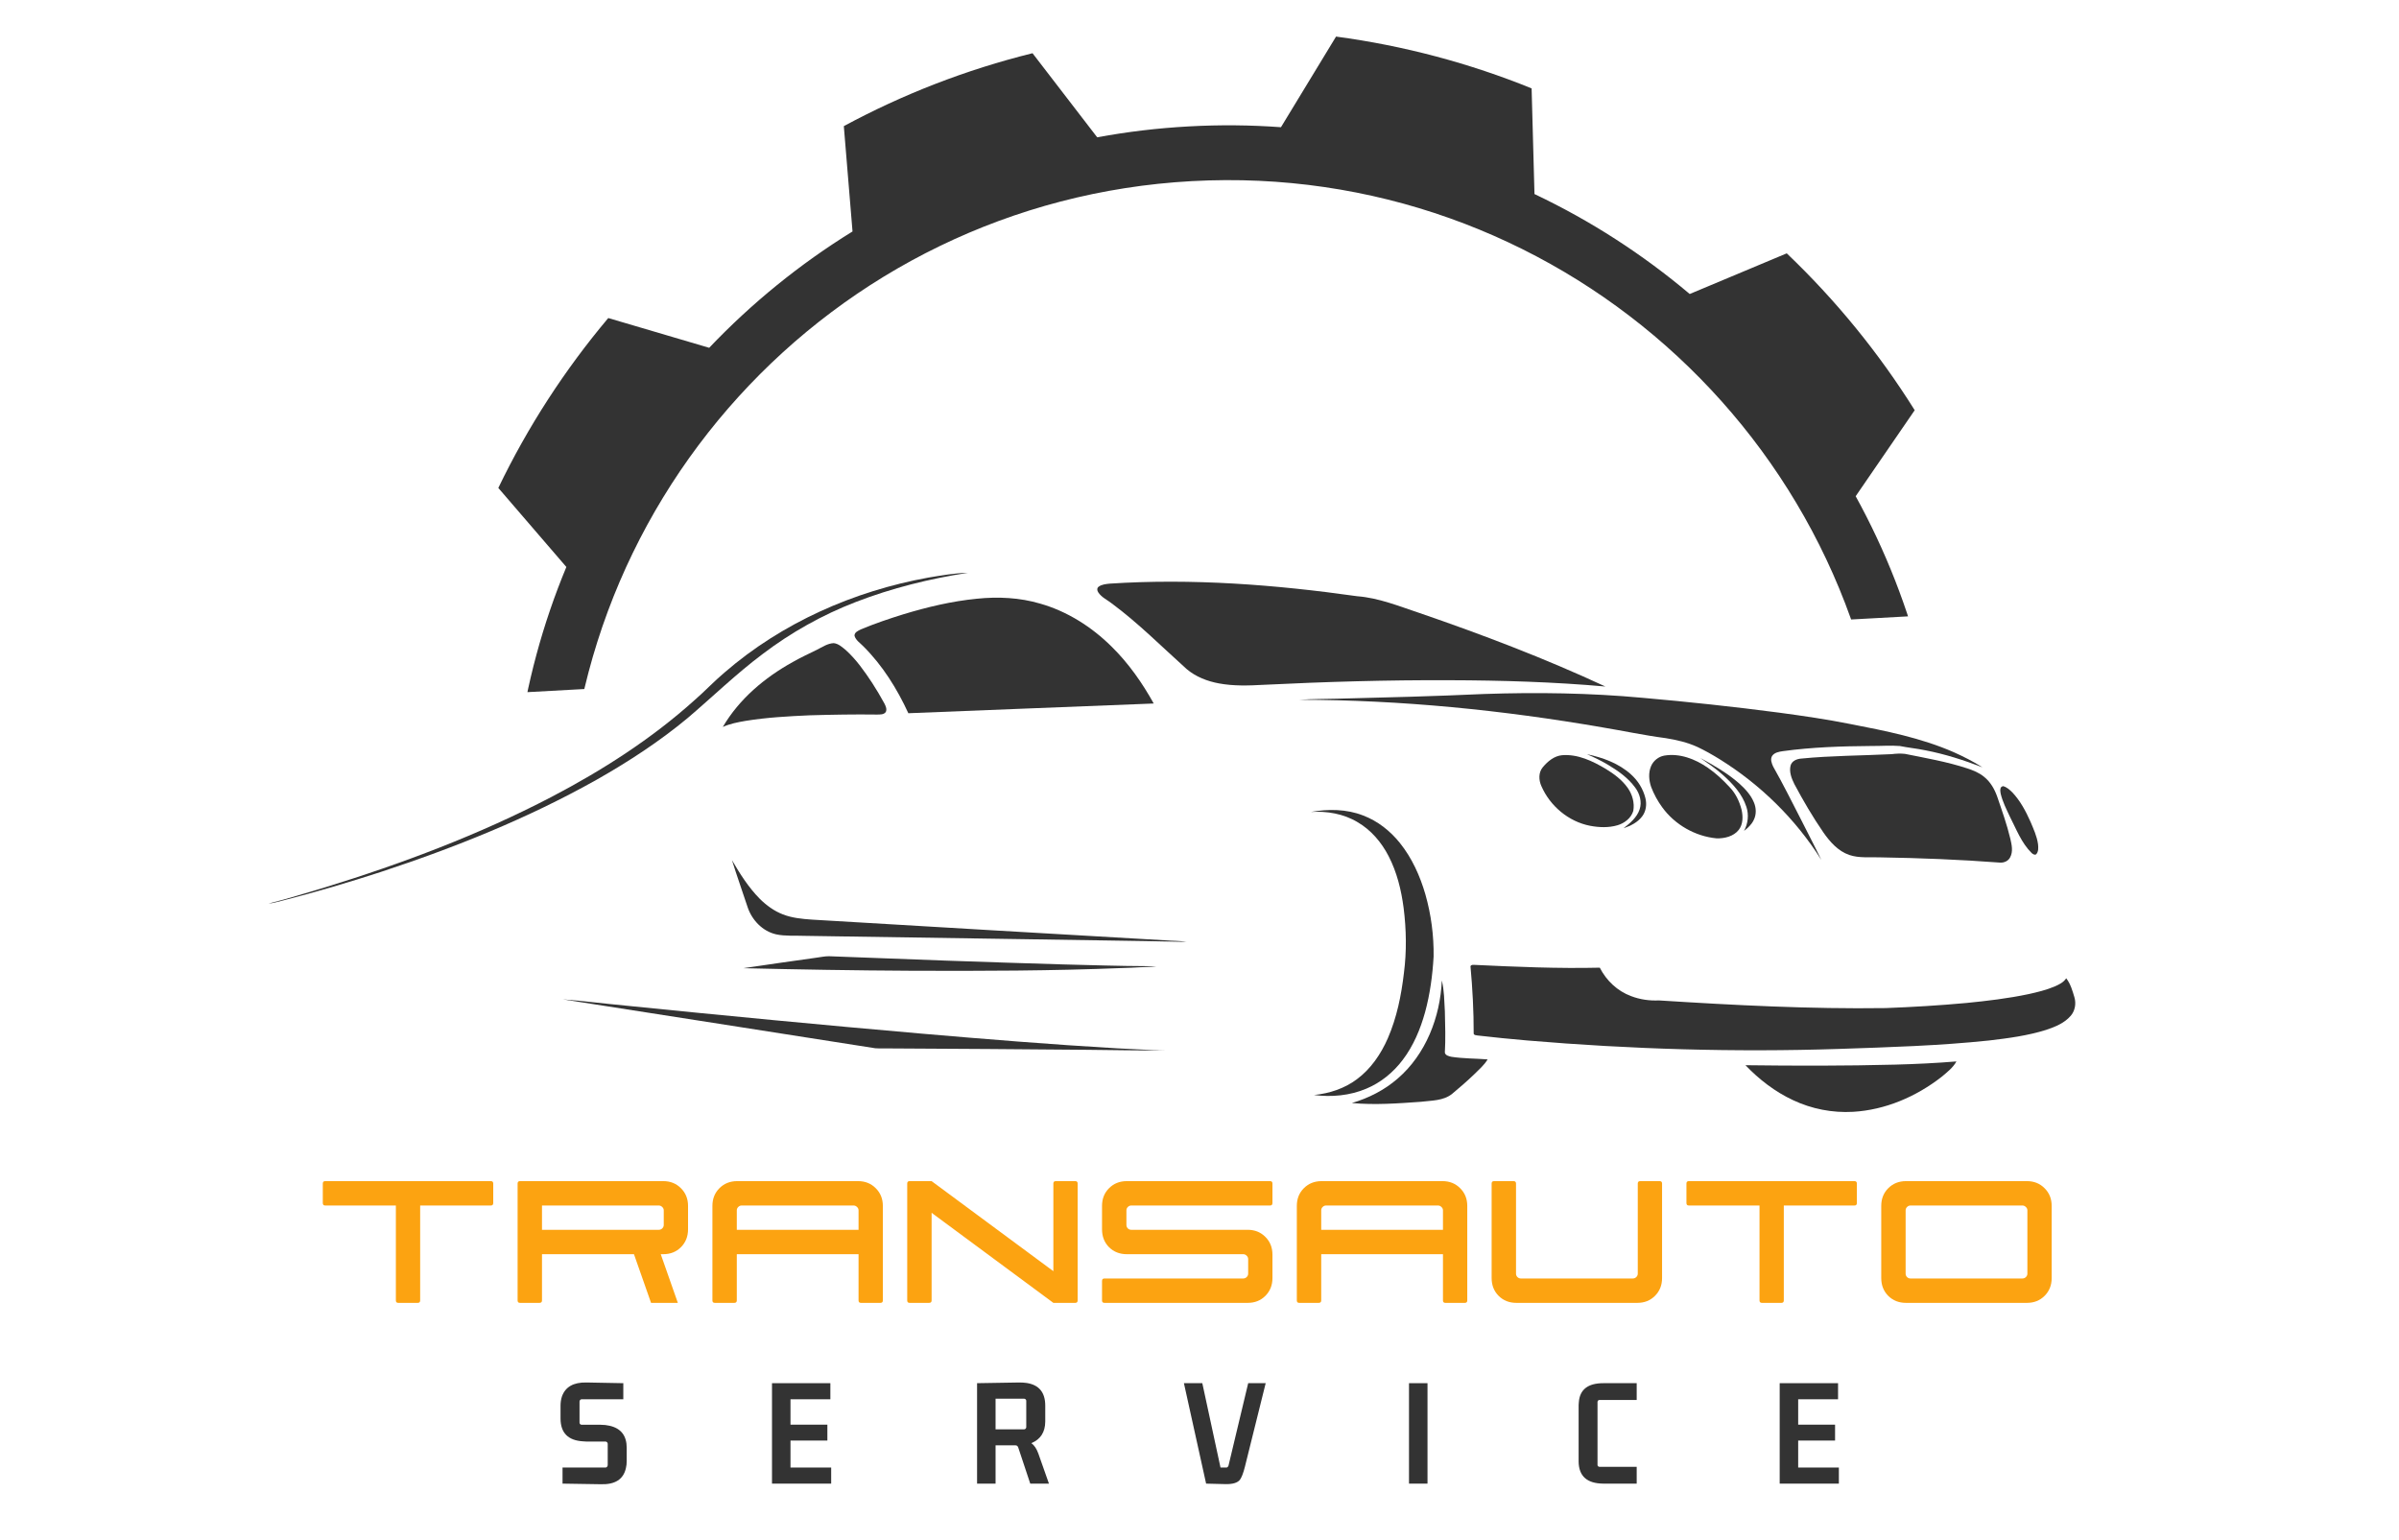
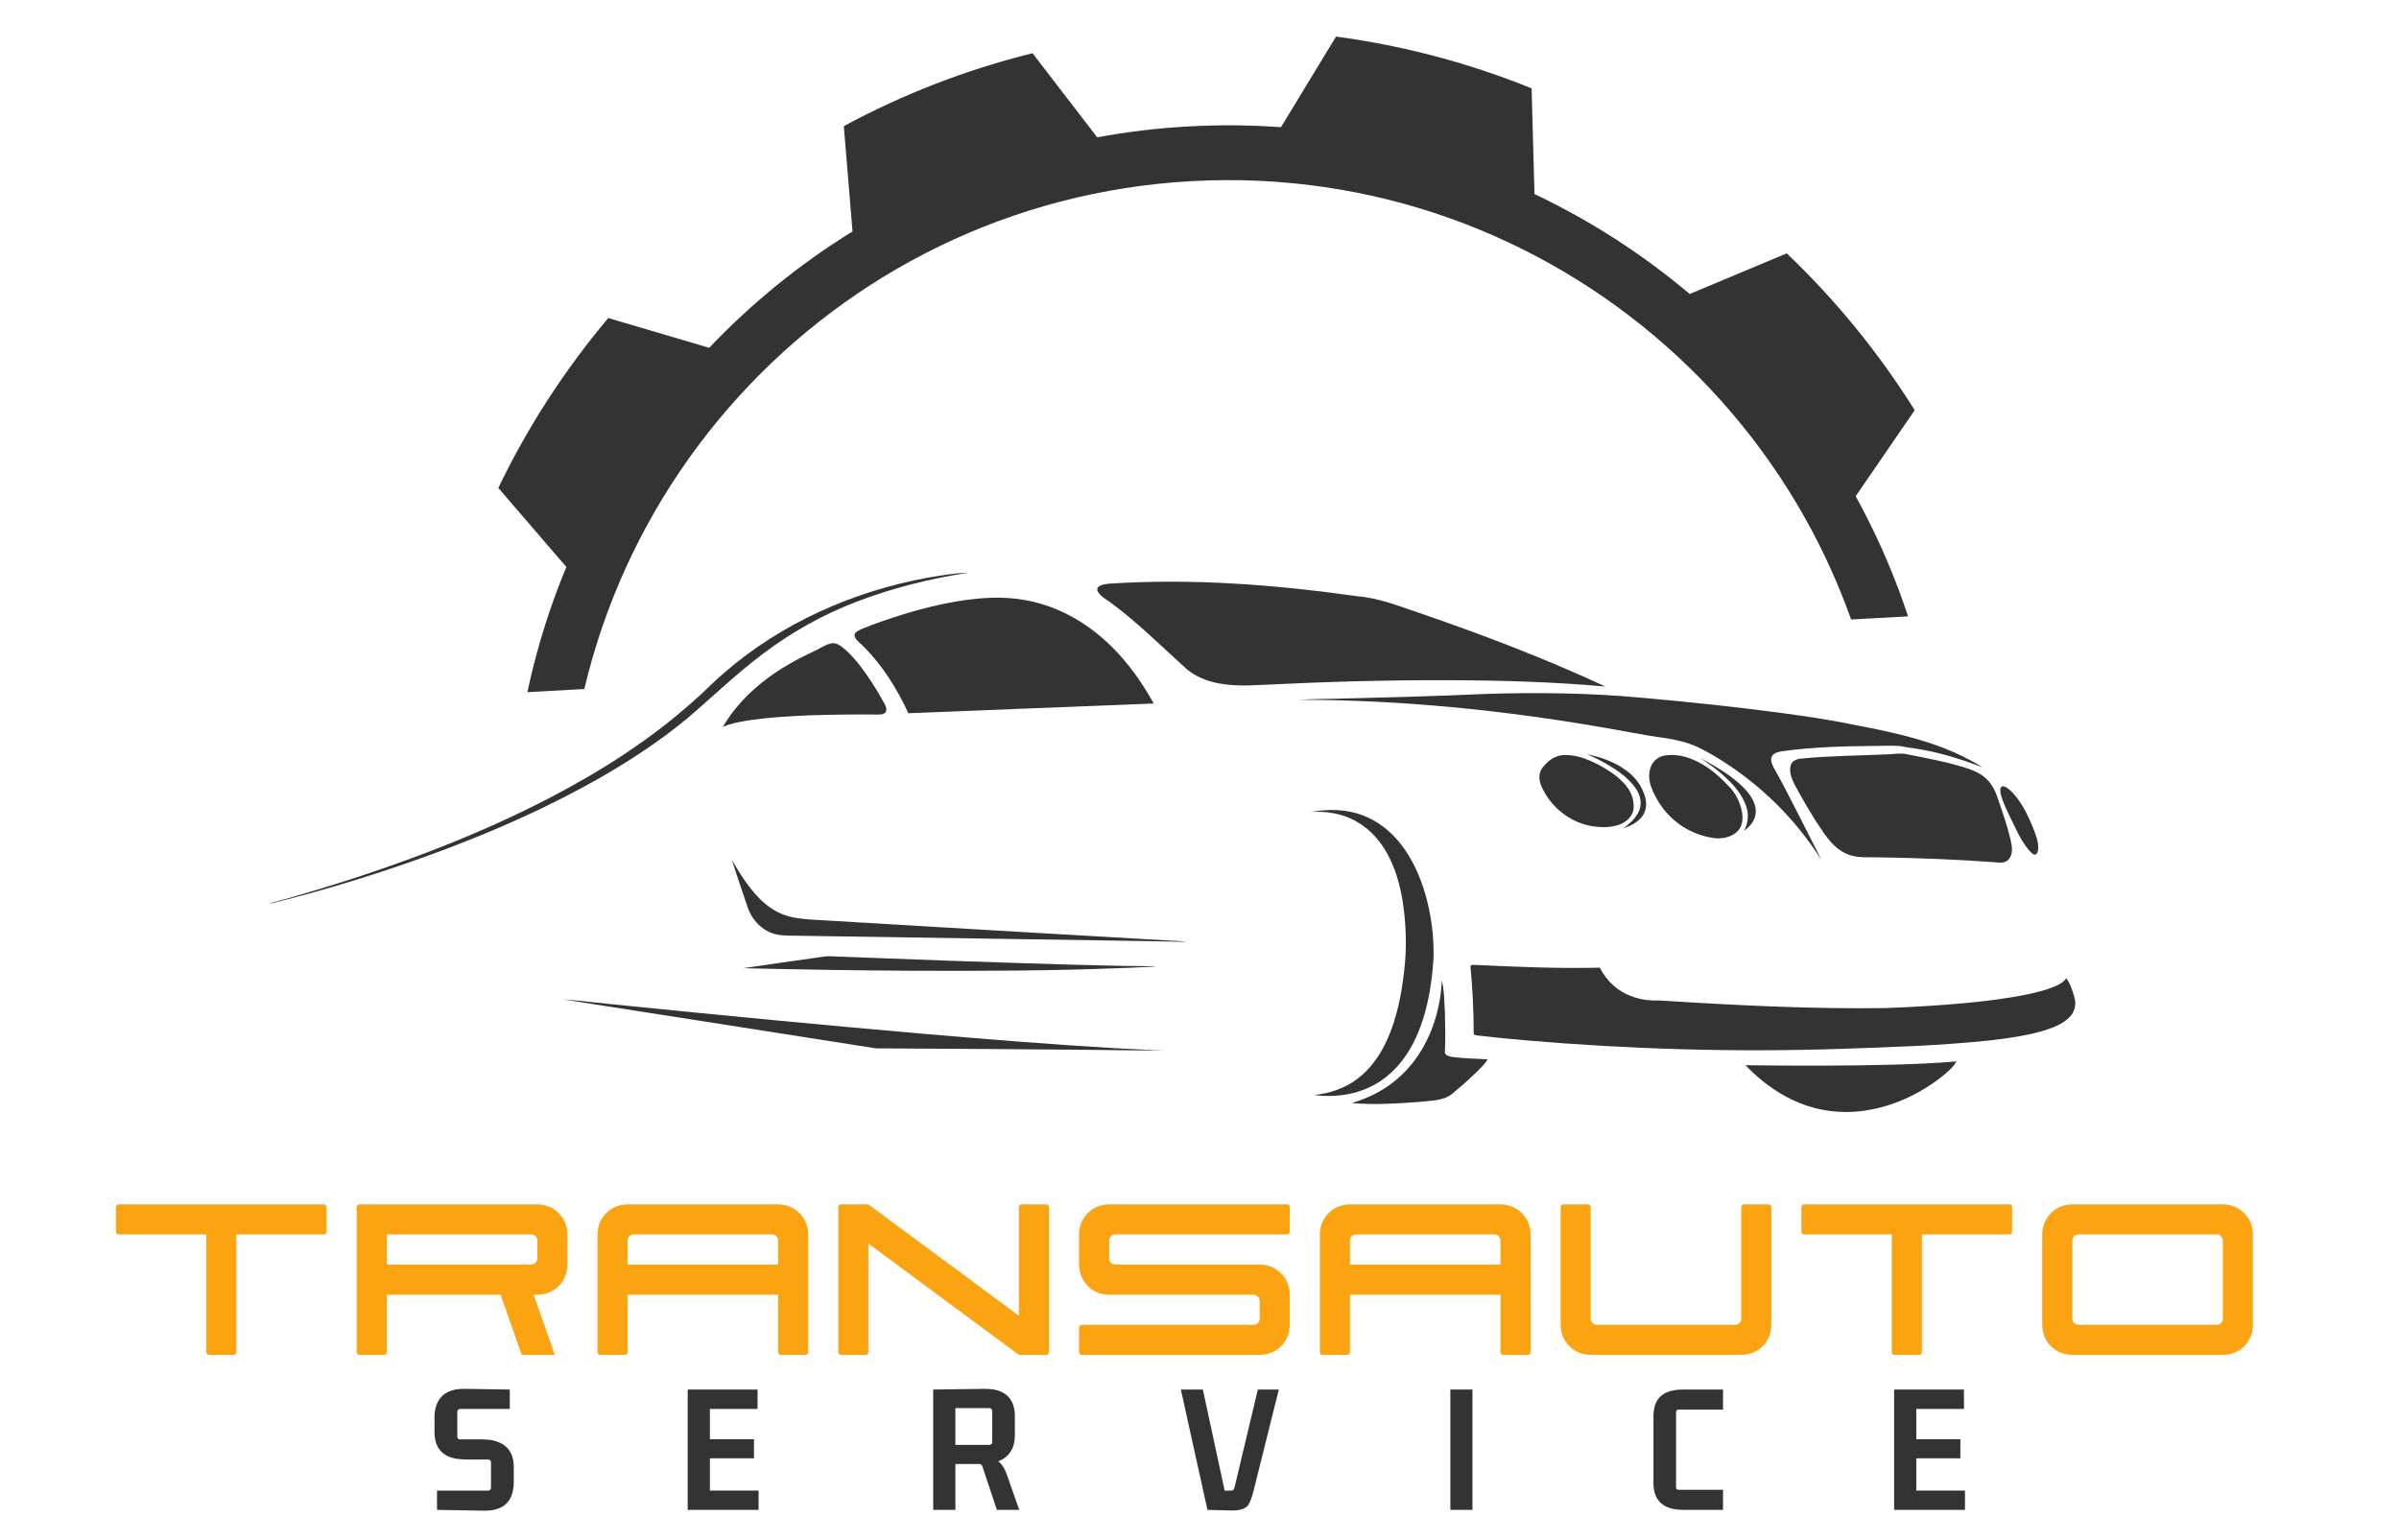
<svg xmlns="http://www.w3.org/2000/svg" width="500" zoomAndPan="magnify" viewBox="0 0 375 240.75" height="321" preserveAspectRatio="xMidYMid meet" version="1.0">
  <defs>
    <g />
-     <clipPath id="937d940412">
+     <clipPath id="87ca262ee1">
      <path d="M 65 5 L 317 5 L 317 110 L 65 110 Z M 65 5 " clip-rule="nonzero" />
    </clipPath>
-     <clipPath id="2b3d168430">
+     <clipPath id="95d312e263">
      <path d="M 58.785 13.844 L 311.465 -0.027 L 316.703 95.344 L 64.02 109.215 Z M 58.785 13.844 " clip-rule="nonzero" />
    </clipPath>
-     <clipPath id="eaa6b6bcb5">
+     <clipPath id="baeb7c37a6">
      <path d="M 58.785 13.844 L 311.465 -0.027 L 316.703 95.344 L 64.02 109.215 Z M 58.785 13.844 " clip-rule="nonzero" />
    </clipPath>
-     <clipPath id="23430197bf">
+     <clipPath id="e09be8a652">
      <path d="M 58.785 13.844 L 311.465 -0.027 L 325.281 251.672 L 72.602 265.539 Z M 58.785 13.844 " clip-rule="nonzero" />
    </clipPath>
-     <clipPath id="27df823256">
+     <clipPath id="78b5021a41">
      <path d="M 41.855 89.551 L 152 89.551 L 152 142 L 41.855 142 Z M 41.855 89.551 " clip-rule="nonzero" />
    </clipPath>
-     <clipPath id="83dd355a61">
+     <clipPath id="e4c02a550b">
      <path d="M 229 150 L 324.457 150 L 324.457 165 L 229 165 Z M 229 150 " clip-rule="nonzero" />
    </clipPath>
  </defs>
-   <g clip-path="url(#937d940412)">
-     <g clip-path="url(#2b3d168430)">
-       <g clip-path="url(#eaa6b6bcb5)">
-         <g clip-path="url(#23430197bf)">
+   <g clip-path="url(#87ca262ee1)">
+     <g clip-path="url(#95d312e263)">
+       <g clip-path="url(#baeb7c37a6)">
+         <g clip-path="url(#e09be8a652)">
          <path fill="#333333" d="M 318.266 124.16 C 317.969 118.812 317.348 113.555 316.418 108.418 L 300.656 104.703 C 298.297 95.094 294.707 85.996 290.07 77.574 L 299.297 64.129 C 293.66 55.117 286.926 46.883 279.297 39.605 L 264.129 45.961 C 256.777 39.758 248.625 34.492 239.863 30.336 L 239.414 13.816 C 229.742 9.895 219.488 7.141 208.844 5.719 L 200.234 19.887 C 195.5 19.543 190.688 19.492 185.82 19.762 C 180.957 20.027 176.18 20.602 171.508 21.465 L 161.398 8.32 C 150.977 10.902 141.086 14.758 131.902 19.719 L 133.262 36.184 C 125.008 41.277 117.484 47.406 110.855 54.371 L 95.082 49.719 C 88.293 57.785 82.5 66.707 77.895 76.281 L 88.531 88.637 C 84.84 97.512 82.266 106.949 80.973 116.762 L 65.715 122.18 C 65.352 127.387 65.309 132.68 65.602 138.027 C 65.633 138.586 65.672 139.145 65.711 139.703 C 65.734 140.262 65.754 140.82 65.785 141.379 C 66.078 146.727 66.703 151.984 67.633 157.121 L 83.391 160.836 C 85.754 170.445 89.34 179.543 93.98 187.965 L 84.754 201.41 C 90.387 210.422 97.125 218.656 104.754 225.934 L 119.922 219.578 C 127.273 225.781 135.422 231.047 144.188 235.203 L 144.633 251.723 C 154.305 255.645 164.562 258.398 175.207 259.82 L 183.812 245.652 C 188.551 245.996 193.363 246.047 198.227 245.777 C 203.094 245.512 207.871 244.938 212.543 244.074 L 222.652 257.219 C 233.074 254.637 242.965 250.781 252.148 245.82 L 250.785 229.355 C 259.043 224.262 266.566 218.133 273.195 211.168 L 288.969 215.82 C 295.754 207.754 301.551 198.832 306.156 189.258 L 295.52 176.902 C 299.211 168.027 301.781 158.59 303.074 148.777 L 318.336 143.359 C 318.695 138.152 318.738 132.859 318.445 127.512 C 318.414 126.953 318.375 126.395 318.336 125.836 C 318.316 125.277 318.293 124.719 318.266 124.16 Z M 197.758 237.223 C 141.262 240.324 92.871 197.453 88.977 141.199 C 89 141.195 89.02 141.191 89.039 141.188 C 88.957 140.277 88.898 139.355 88.836 138.434 C 88.797 137.512 88.754 136.59 88.734 135.676 C 88.715 135.672 88.695 135.672 88.676 135.668 C 86.387 79.328 129.793 31.418 186.293 28.316 C 242.789 25.215 291.176 68.086 295.07 124.34 C 295.051 124.344 295.031 124.348 295.012 124.352 C 295.094 125.262 295.152 126.184 295.215 127.105 C 295.254 128.027 295.297 128.949 295.312 129.863 C 295.336 129.867 295.355 129.867 295.375 129.871 C 297.66 186.211 254.258 234.121 197.758 237.223 Z M 197.758 237.223 " fill-opacity="1" fill-rule="nonzero" />
        </g>
      </g>
    </g>
  </g>
-   <g clip-path="url(#27df823256)">
+   <g clip-path="url(#78b5021a41)">
    <path fill="#333333" d="M 145.125 90.293 C 147.164 89.961 149.211 89.582 151.281 89.551 C 145.312 90.473 139.406 91.934 133.766 94.113 C 128.566 96.121 123.652 98.867 119.215 102.242 C 115.086 105.332 111.387 108.938 107.465 112.273 C 103.047 115.941 98.219 119.086 93.23 121.914 C 82.531 127.922 71.09 132.512 59.449 136.34 C 54.43 137.965 49.367 139.473 44.25 140.77 C 43.496 140.938 42.754 141.199 41.98 141.25 C 44.895 140.535 47.762 139.621 50.645 138.773 C 62.844 135.02 74.848 130.5 86.18 124.598 C 94.176 120.414 101.848 115.504 108.57 109.453 C 110.172 108.066 111.617 106.512 113.242 105.145 C 122.227 97.359 133.473 92.402 145.125 90.293 Z M 145.125 90.293 " fill-opacity="1" fill-rule="nonzero" />
  </g>
  <path fill="#333333" d="M 173.426 91.242 C 186.363 90.395 199.352 91.398 212.168 93.211 C 215.52 93.469 218.648 94.754 221.801 95.801 C 231.688 99.191 241.469 102.922 250.949 107.324 C 242.852 106.602 234.715 106.363 226.59 106.34 C 216.875 106.297 207.16 106.582 197.461 107.059 C 195.152 107.188 192.816 107.262 190.531 106.836 C 188.719 106.5 186.93 105.809 185.508 104.609 C 181.648 101.145 177.98 97.449 173.812 94.352 C 173.09 93.781 172.191 93.395 171.676 92.605 C 171.477 92.344 171.441 91.91 171.746 91.711 C 172.227 91.359 172.848 91.312 173.426 91.242 Z M 173.426 91.242 " fill-opacity="1" fill-rule="nonzero" />
  <path fill="#333333" d="M 152.711 93.598 C 156.012 93.258 159.398 93.418 162.594 94.363 C 166.848 95.574 170.684 98.023 173.805 101.129 C 176.43 103.719 178.559 106.766 180.344 109.98 C 167.559 110.5 154.773 110.973 141.988 111.5 C 140.23 107.676 137.961 104.035 134.969 101.055 C 134.477 100.535 133.797 100.125 133.574 99.406 C 133.539 98.84 134.16 98.598 134.582 98.387 C 136.742 97.48 138.965 96.73 141.203 96.035 C 144.957 94.895 148.797 93.98 152.711 93.598 Z M 152.711 93.598 " fill-opacity="1" fill-rule="nonzero" />
  <path fill="#333333" d="M 127.691 101.582 C 128.531 101.164 129.355 100.582 130.324 100.543 C 131.07 100.621 131.641 101.172 132.199 101.617 C 133.844 103.098 135.117 104.926 136.332 106.758 C 137.004 107.805 137.648 108.871 138.238 109.965 C 138.441 110.363 138.672 110.848 138.469 111.293 C 138.172 111.746 137.562 111.695 137.086 111.707 C 133.582 111.66 130.078 111.723 126.574 111.824 C 123.223 111.973 119.859 112.156 116.543 112.695 C 115.336 112.906 114.109 113.133 112.988 113.645 C 115.543 109.281 119.531 105.926 123.918 103.496 C 125.141 102.797 126.426 102.203 127.691 101.582 Z M 127.691 101.582 " fill-opacity="1" fill-rule="nonzero" />
  <path fill="#333333" d="M 209.016 109.23 C 216.676 109.043 224.336 108.844 231.988 108.492 C 240.25 108.211 248.531 108.328 256.762 109.09 C 263.883 109.715 270.992 110.473 278.078 111.406 C 281.816 111.91 285.547 112.449 289.246 113.191 C 294.727 114.254 300.266 115.34 305.406 117.594 C 306.949 118.281 308.461 119.055 309.895 119.957 C 306.977 118.832 303.984 117.871 300.914 117.285 C 299.605 117.016 298.277 116.887 296.969 116.625 C 295.488 116.504 293.996 116.637 292.512 116.621 C 287.895 116.656 283.262 116.801 278.68 117.43 C 278.082 117.523 277.391 117.633 277.016 118.164 C 276.688 118.688 276.938 119.328 277.172 119.84 C 278.762 122.637 280.184 125.527 281.66 128.387 C 282.668 130.402 283.723 132.398 284.699 134.43 C 280.688 128.039 275.156 122.625 268.746 118.652 C 267.648 117.977 266.531 117.34 265.367 116.789 C 263.781 116.059 262.07 115.664 260.355 115.391 C 257.059 114.965 253.805 114.262 250.523 113.719 C 234.883 111.008 219.027 109.418 203.148 109.395 C 205.102 109.258 207.059 109.285 209.016 109.23 Z M 209.016 109.23 " fill-opacity="1" fill-rule="nonzero" />
  <path fill="#333333" d="M 248.059 117.906 C 250.535 118.426 253.031 119.328 254.938 121.055 C 256.039 122.035 256.852 123.344 257.203 124.777 C 257.438 125.723 257.312 126.781 256.73 127.578 C 256.023 128.551 254.898 129.113 253.781 129.477 C 254.805 128.695 255.859 127.812 256.289 126.555 C 256.703 125.375 256.316 124.078 255.594 123.109 C 254.469 121.57 252.871 120.461 251.254 119.5 C 250.223 118.898 249.156 118.371 248.059 117.906 Z M 248.059 117.906 " fill-opacity="1" fill-rule="nonzero" />
  <path fill="#333333" d="M 295.691 117.898 C 296.379 117.812 297.074 117.777 297.77 117.852 C 301.035 118.512 304.344 119.082 307.52 120.125 C 308.449 120.434 309.379 120.805 310.137 121.438 C 311.148 122.238 311.797 123.398 312.215 124.602 C 312.949 126.754 313.715 128.902 314.246 131.121 C 314.461 132.066 314.707 133.121 314.215 134.027 C 313.93 134.605 313.258 134.895 312.633 134.852 C 306.391 134.379 300.125 134.133 293.863 134.031 C 292.262 133.965 290.605 134.184 289.059 133.652 C 287.324 133.055 286.059 131.617 285.035 130.156 C 283.359 127.723 281.867 125.168 280.477 122.562 C 280.047 121.684 279.645 120.672 279.895 119.684 C 280.09 118.957 280.867 118.637 281.555 118.59 C 286.254 118.125 290.98 118.133 295.691 117.898 Z M 295.691 117.898 " fill-opacity="1" fill-rule="nonzero" />
  <path fill="#333333" d="M 244.184 118.062 C 246.629 117.867 248.941 118.973 250.988 120.191 C 252.297 120.988 253.562 121.926 254.449 123.191 C 255.168 124.223 255.535 125.531 255.305 126.781 C 254.965 127.906 253.938 128.684 252.848 129.012 C 251.453 129.422 249.961 129.363 248.543 129.094 C 245.199 128.445 242.305 126.016 240.949 122.91 C 240.527 121.977 240.465 120.805 241.137 119.973 C 241.906 119.043 242.934 118.172 244.184 118.062 Z M 244.184 118.062 " fill-opacity="1" fill-rule="nonzero" />
  <path fill="#333333" d="M 260.145 118.125 C 262.566 117.715 264.992 118.664 266.957 120.023 C 268.215 120.883 269.328 121.934 270.359 123.051 C 271.301 124.02 271.902 125.285 272.234 126.586 C 272.469 127.633 272.48 128.848 271.793 129.734 C 270.984 130.762 269.582 131.09 268.336 131.062 C 264.984 130.746 261.809 128.93 259.832 126.207 C 259.113 125.23 258.531 124.152 258.098 123.02 C 257.742 121.98 257.648 120.801 258.086 119.773 C 258.445 118.926 259.242 118.289 260.145 118.125 Z M 260.145 118.125 " fill-opacity="1" fill-rule="nonzero" />
  <path fill="#333333" d="M 265.762 118.488 C 267.895 119.648 270.027 120.863 271.855 122.473 C 272.781 123.309 273.664 124.246 274.152 125.414 C 274.531 126.285 274.574 127.328 274.137 128.188 C 273.809 128.891 273.223 129.426 272.617 129.895 C 273.246 128.754 273.398 127.367 272.984 126.129 C 272.344 124.148 270.887 122.57 269.375 121.199 C 268.258 120.18 266.996 119.348 265.762 118.488 Z M 265.762 118.488 " fill-opacity="1" fill-rule="nonzero" />
  <path fill="#333333" d="M 312.84 123.023 C 312.898 122.992 313.02 122.926 313.082 122.895 C 313.672 123.02 314.133 123.465 314.559 123.875 C 315.797 125.188 316.656 126.801 317.387 128.441 C 317.867 129.582 318.402 130.727 318.574 131.969 C 318.625 132.5 318.676 133.133 318.281 133.555 C 318.035 133.715 317.762 133.512 317.578 133.355 C 315.969 131.77 315.168 129.594 314.152 127.621 C 313.617 126.477 313.039 125.336 312.742 124.102 C 312.688 123.75 312.582 123.32 312.84 123.023 Z M 312.84 123.023 " fill-opacity="1" fill-rule="nonzero" />
  <path fill="#333333" d="M 204.902 126.934 C 207.609 126.449 210.473 126.469 213.062 127.48 C 215.34 128.336 217.305 129.891 218.82 131.777 C 220.707 134.125 221.969 136.926 222.805 139.805 C 223.707 142.965 224.141 146.262 224.094 149.551 C 223.926 152.477 223.535 155.406 222.762 158.238 C 222.027 160.895 220.938 163.492 219.262 165.699 C 217.793 167.648 215.836 169.254 213.57 170.195 C 211.008 171.281 208.141 171.539 205.395 171.184 C 207.785 170.949 210.152 170.176 212.09 168.727 C 214.285 167.105 215.863 164.777 216.945 162.301 C 218.344 159.078 219.047 155.598 219.453 152.121 C 219.895 148.738 219.832 145.301 219.406 141.922 C 219.039 139.133 218.359 136.348 217.059 133.836 C 215.945 131.676 214.309 129.746 212.195 128.52 C 210.012 127.211 207.418 126.773 204.902 126.934 Z M 204.902 126.934 " fill-opacity="1" fill-rule="nonzero" />
  <path fill="#333333" d="M 114.414 134.461 C 115.668 136.617 117.02 138.75 118.785 140.531 C 119.816 141.547 121.012 142.422 122.371 142.945 C 123.801 143.508 125.348 143.652 126.867 143.762 C 145.289 144.879 163.711 145.926 182.133 147 C 183.25 147.105 184.379 147.051 185.488 147.246 C 176.762 147.051 168.031 146.969 159.305 146.812 C 148.094 146.652 136.887 146.461 125.676 146.301 C 124.227 146.238 122.75 146.375 121.32 146.066 C 119.18 145.586 117.508 143.805 116.844 141.758 C 116.043 139.32 115.176 136.906 114.414 134.461 Z M 114.414 134.461 " fill-opacity="1" fill-rule="nonzero" />
  <path fill="#333333" d="M 127.625 149.715 C 128.273 149.637 128.918 149.484 129.574 149.488 C 141.734 149.969 153.902 150.406 166.07 150.766 C 170.477 150.875 174.883 151.023 179.293 151.039 C 179.785 151.047 180.277 151.094 180.766 151.16 C 179.02 151.113 177.273 151.305 175.527 151.328 C 164.473 151.777 153.402 151.805 142.34 151.758 C 133.621 151.715 124.902 151.562 116.188 151.359 C 119.996 150.777 123.812 150.266 127.625 149.715 Z M 127.625 149.715 " fill-opacity="1" fill-rule="nonzero" />
-   <g clip-path="url(#83dd355a61)">
+   <g clip-path="url(#e4c02a550b)">
    <path fill="#333333" d="M 229.859 151.059 C 229.961 150.793 230.254 150.84 230.48 150.84 C 237.008 151.148 243.539 151.43 250.07 151.277 C 251.094 153.293 252.84 154.949 254.973 155.727 C 256.352 156.258 257.844 156.465 259.32 156.398 C 271.113 157.145 282.934 157.762 294.754 157.594 C 298.965 157.434 303.172 157.184 307.367 156.797 C 310.629 156.473 313.891 156.09 317.102 155.41 C 318.48 155.105 319.863 154.77 321.172 154.219 C 321.852 153.918 322.566 153.582 322.98 152.934 C 323.656 153.801 323.957 154.879 324.266 155.914 C 324.551 156.895 324.363 158.016 323.688 158.797 C 322.711 159.941 321.266 160.52 319.875 160.992 C 316.977 161.906 313.949 162.305 310.938 162.66 C 303.125 163.484 295.266 163.715 287.418 163.98 C 271.184 164.512 254.926 164.031 238.746 162.66 C 236.137 162.426 233.531 162.184 230.93 161.875 C 230.727 161.82 230.395 161.852 230.359 161.574 C 230.367 158.066 230.18 154.551 229.859 151.059 Z M 229.859 151.059 " fill-opacity="1" fill-rule="nonzero" />
  </g>
  <path fill="#333333" d="M 218.477 168.617 C 222.875 164.828 225.133 158.996 225.379 153.281 C 225.77 154.859 225.754 156.504 225.855 158.117 C 225.906 160.266 225.977 162.418 225.852 164.562 C 225.945 165.004 226.496 165.125 226.879 165.211 C 228.75 165.496 230.652 165.469 232.539 165.617 C 232.008 166.504 231.207 167.184 230.484 167.906 C 229.363 168.98 228.195 170.008 226.996 170.996 C 225.625 172.113 223.742 172.035 222.078 172.246 C 218.5 172.5 214.895 172.77 211.312 172.438 C 213.93 171.676 216.41 170.41 218.477 168.617 Z M 218.477 168.617 " fill-opacity="1" fill-rule="nonzero" />
  <path fill="#333333" d="M 87.965 156.23 C 91.277 156.488 94.578 156.91 97.891 157.219 C 113.199 158.762 128.516 160.238 143.844 161.57 C 154.098 162.453 164.355 163.293 174.629 163.887 C 177.148 163.988 179.668 164.18 182.191 164.199 C 178.117 164.258 174.047 164.145 169.977 164.117 C 159.664 164.031 149.352 163.945 139.039 163.902 C 138.297 163.887 137.559 163.926 136.824 163.875 C 120.535 161.34 104.254 158.75 87.965 156.23 Z M 87.965 156.23 " fill-opacity="1" fill-rule="nonzero" />
  <path fill="#333333" d="M 296.262 166.434 C 299.453 166.348 302.641 166.199 305.82 165.934 C 305.273 166.93 304.344 167.637 303.488 168.355 C 299.531 171.441 294.695 173.523 289.656 173.812 C 286.441 173.996 283.188 173.363 280.277 171.988 C 277.469 170.68 274.98 168.754 272.84 166.527 C 280.645 166.625 288.453 166.641 296.262 166.434 Z M 296.262 166.434 " fill-opacity="1" fill-rule="nonzero" />
  <g fill="#fca311" fill-opacity="1">
-     <g transform="translate(50.45902, 203.6781)">
+     <g transform="translate(18.1173, 211.8132)">
      <g>
-         <path d="M 11.797 0 C 11.547 0 11.422 -0.125 11.422 -0.375 L 11.422 -15.219 L 0.375 -15.219 C 0.125 -15.219 0 -15.348 0 -15.609 L 0 -18.656 C 0 -18.906 0.125 -19.031 0.375 -19.031 L 26.266 -19.031 C 26.516 -19.031 26.641 -18.906 26.641 -18.656 L 26.641 -15.609 C 26.641 -15.348 26.516 -15.219 26.266 -15.219 L 15.219 -15.219 L 15.219 -0.375 C 15.219 -0.125 15.094 0 14.844 0 Z M 11.797 0 " />
+         <path d="M 14.594 0 C 14.281 0 14.125 -0.156 14.125 -0.469 L 14.125 -18.828 L 0.469 -18.828 C 0.156 -18.828 0 -18.984 0 -19.297 L 0 -23.062 C 0 -23.375 0.156 -23.531 0.469 -23.531 L 32.469 -23.531 C 32.781 -23.531 32.938 -23.375 32.938 -23.062 L 32.938 -19.297 C 32.938 -18.984 32.781 -18.828 32.469 -18.828 L 18.828 -18.828 L 18.828 -0.469 C 18.828 -0.156 18.672 0 18.359 0 Z M 14.594 0 " />
      </g>
    </g>
  </g>
  <g fill="#fca311" fill-opacity="1">
-     <g transform="translate(80.91004, 203.6781)">
+     <g transform="translate(55.75632, 211.8132)">
      <g>
-         <path d="M 0.375 0 C 0.125 0 0 -0.125 0 -0.375 L 0 -18.656 C 0 -18.906 0.125 -19.031 0.375 -19.031 L 22.766 -19.031 C 23.879 -19.031 24.801 -18.66 25.531 -17.922 C 26.27 -17.191 26.641 -16.27 26.641 -15.156 L 26.641 -11.5 C 26.641 -10.375 26.27 -9.441 25.531 -8.703 C 24.801 -7.973 23.879 -7.609 22.766 -7.609 L 22.375 -7.609 L 25.047 0 L 20.859 0 L 18.188 -7.609 L 3.812 -7.609 L 3.812 -0.375 C 3.812 -0.125 3.68 0 3.422 0 Z M 3.812 -11.422 L 22.078 -11.422 C 22.273 -11.422 22.453 -11.492 22.609 -11.641 C 22.766 -11.797 22.844 -11.977 22.844 -12.188 L 22.844 -14.469 C 22.844 -14.664 22.766 -14.836 22.609 -14.984 C 22.453 -15.141 22.273 -15.219 22.078 -15.219 L 3.812 -15.219 Z M 3.812 -11.422 " />
+         <path d="M 0.469 0 C 0.156 0 0 -0.156 0 -0.469 L 0 -23.062 C 0 -23.375 0.156 -23.531 0.469 -23.531 L 28.141 -23.531 C 29.523 -23.531 30.672 -23.07 31.578 -22.156 C 32.484 -21.25 32.938 -20.109 32.938 -18.734 L 32.938 -14.219 C 32.938 -12.832 32.484 -11.68 31.578 -10.766 C 30.672 -9.859 29.523 -9.406 28.141 -9.406 L 27.672 -9.406 L 30.969 0 L 25.797 0 L 22.5 -9.406 L 4.703 -9.406 L 4.703 -0.469 C 4.703 -0.156 4.547 0 4.234 0 Z M 4.703 -14.125 L 27.297 -14.125 C 27.547 -14.125 27.766 -14.219 27.953 -14.406 C 28.141 -14.594 28.234 -14.812 28.234 -15.062 L 28.234 -17.891 C 28.234 -18.141 28.141 -18.359 27.953 -18.547 C 27.766 -18.734 27.547 -18.828 27.297 -18.828 L 4.703 -18.828 Z M 4.703 -14.125 " />
      </g>
    </g>
  </g>
  <g fill="#fca311" fill-opacity="1">
-     <g transform="translate(111.3611, 203.6781)">
+     <g transform="translate(93.39533, 211.8132)">
      <g>
-         <path d="M 0.375 0 C 0.125 0 0 -0.125 0 -0.375 L 0 -15.156 C 0 -16.27 0.363 -17.191 1.094 -17.922 C 1.832 -18.66 2.758 -19.031 3.875 -19.031 L 22.766 -19.031 C 23.879 -19.031 24.801 -18.66 25.531 -17.922 C 26.27 -17.191 26.641 -16.27 26.641 -15.156 L 26.641 -0.375 C 26.641 -0.125 26.516 0 26.266 0 L 23.219 0 C 22.969 0 22.844 -0.125 22.844 -0.375 L 22.844 -7.609 L 3.812 -7.609 L 3.812 -0.375 C 3.812 -0.125 3.68 0 3.422 0 Z M 3.812 -11.422 L 22.844 -11.422 L 22.844 -14.469 C 22.844 -14.664 22.766 -14.836 22.609 -14.984 C 22.453 -15.141 22.273 -15.219 22.078 -15.219 L 4.562 -15.219 C 4.363 -15.219 4.188 -15.141 4.031 -14.984 C 3.883 -14.836 3.812 -14.664 3.812 -14.469 Z M 3.812 -11.422 " />
+         <path d="M 0.469 0 C 0.156 0 0 -0.156 0 -0.469 L 0 -18.734 C 0 -20.109 0.453 -21.25 1.359 -22.156 C 2.273 -23.07 3.422 -23.531 4.797 -23.531 L 28.141 -23.531 C 29.523 -23.531 30.672 -23.07 31.578 -22.156 C 32.484 -21.25 32.938 -20.109 32.938 -18.734 L 32.938 -0.469 C 32.938 -0.156 32.781 0 32.469 0 L 28.703 0 C 28.391 0 28.234 -0.156 28.234 -0.469 L 28.234 -9.406 L 4.703 -9.406 L 4.703 -0.469 C 4.703 -0.156 4.547 0 4.234 0 Z M 4.703 -14.125 L 28.234 -14.125 L 28.234 -17.891 C 28.234 -18.141 28.141 -18.359 27.953 -18.547 C 27.766 -18.734 27.547 -18.828 27.297 -18.828 L 5.641 -18.828 C 5.391 -18.828 5.172 -18.734 4.984 -18.547 C 4.797 -18.359 4.703 -18.141 4.703 -17.891 Z M 4.703 -14.125 " />
      </g>
    </g>
  </g>
  <g fill="#fca311" fill-opacity="1">
-     <g transform="translate(141.8121, 203.6781)">
+     <g transform="translate(131.0344, 211.8132)">
      <g>
-         <path d="M 26.266 0 L 22.844 0 L 3.812 -14.078 L 3.812 -0.375 C 3.812 -0.125 3.68 0 3.422 0 L 0.375 0 C 0.125 0 0 -0.125 0 -0.375 L 0 -18.656 C 0 -18.906 0.125 -19.031 0.375 -19.031 L 3.812 -19.031 L 22.844 -4.953 L 22.844 -18.656 C 22.844 -18.906 22.969 -19.031 23.219 -19.031 L 26.266 -19.031 C 26.516 -19.031 26.641 -18.906 26.641 -18.656 L 26.641 -0.375 C 26.641 -0.125 26.516 0 26.266 0 Z M 26.266 0 " />
+         <path d="M 32.469 0 L 28.234 0 L 4.703 -17.406 L 4.703 -0.469 C 4.703 -0.156 4.547 0 4.234 0 L 0.469 0 C 0.156 0 0 -0.156 0 -0.469 L 0 -23.062 C 0 -23.375 0.156 -23.531 0.469 -23.531 L 4.703 -23.531 L 28.234 -6.125 L 28.234 -23.062 C 28.234 -23.375 28.391 -23.531 28.703 -23.531 L 32.469 -23.531 C 32.781 -23.531 32.938 -23.375 32.938 -23.062 L 32.938 -0.469 C 32.938 -0.156 32.781 0 32.469 0 Z M 32.469 0 " />
      </g>
    </g>
  </g>
  <g fill="#fca311" fill-opacity="1">
-     <g transform="translate(172.2631, 203.6781)">
+     <g transform="translate(168.6734, 211.8132)">
      <g>
-         <path d="M 0.375 0 C 0.125 0 0 -0.125 0 -0.375 L 0 -3.422 C 0 -3.68 0.125 -3.812 0.375 -3.812 L 22.078 -3.812 C 22.273 -3.812 22.453 -3.883 22.609 -4.031 C 22.766 -4.188 22.844 -4.363 22.844 -4.562 L 22.844 -6.844 C 22.844 -7.051 22.766 -7.227 22.609 -7.375 C 22.453 -7.531 22.273 -7.609 22.078 -7.609 L 3.875 -7.609 C 2.758 -7.609 1.832 -7.973 1.094 -8.703 C 0.363 -9.441 0 -10.375 0 -11.5 L 0 -15.156 C 0 -16.27 0.363 -17.191 1.094 -17.922 C 1.832 -18.66 2.758 -19.031 3.875 -19.031 L 26.266 -19.031 C 26.516 -19.031 26.641 -18.906 26.641 -18.656 L 26.641 -15.609 C 26.641 -15.348 26.516 -15.219 26.266 -15.219 L 4.562 -15.219 C 4.363 -15.219 4.188 -15.141 4.031 -14.984 C 3.883 -14.836 3.812 -14.664 3.812 -14.469 L 3.812 -12.188 C 3.812 -11.977 3.883 -11.797 4.031 -11.641 C 4.188 -11.492 4.363 -11.422 4.562 -11.422 L 22.766 -11.422 C 23.879 -11.422 24.801 -11.051 25.531 -10.312 C 26.27 -9.582 26.641 -8.656 26.641 -7.531 L 26.641 -3.875 C 26.641 -2.758 26.27 -1.832 25.531 -1.094 C 24.801 -0.363 23.879 0 22.766 0 Z M 0.375 0 " />
+         <path d="M 0.469 0 C 0.156 0 0 -0.156 0 -0.469 L 0 -4.234 C 0 -4.547 0.156 -4.703 0.469 -4.703 L 27.297 -4.703 C 27.547 -4.703 27.766 -4.797 27.953 -4.984 C 28.141 -5.172 28.234 -5.391 28.234 -5.641 L 28.234 -8.469 C 28.234 -8.719 28.141 -8.938 27.953 -9.125 C 27.766 -9.312 27.547 -9.406 27.297 -9.406 L 4.797 -9.406 C 3.422 -9.406 2.273 -9.859 1.359 -10.766 C 0.453 -11.68 0 -12.832 0 -14.219 L 0 -18.734 C 0 -20.109 0.453 -21.25 1.359 -22.156 C 2.273 -23.07 3.422 -23.531 4.797 -23.531 L 32.469 -23.531 C 32.781 -23.531 32.938 -23.375 32.938 -23.062 L 32.938 -19.297 C 32.938 -18.984 32.781 -18.828 32.469 -18.828 L 5.641 -18.828 C 5.391 -18.828 5.172 -18.734 4.984 -18.547 C 4.797 -18.359 4.703 -18.141 4.703 -17.891 L 4.703 -15.062 C 4.703 -14.812 4.797 -14.594 4.984 -14.406 C 5.172 -14.219 5.391 -14.125 5.641 -14.125 L 28.141 -14.125 C 29.523 -14.125 30.672 -13.664 31.578 -12.75 C 32.484 -11.844 32.938 -10.695 32.938 -9.312 L 32.938 -4.797 C 32.938 -3.422 32.484 -2.273 31.578 -1.359 C 30.672 -0.453 29.523 0 28.141 0 Z M 0.469 0 " />
      </g>
    </g>
  </g>
  <g fill="#fca311" fill-opacity="1">
-     <g transform="translate(202.7141, 203.6781)">
+     <g transform="translate(206.3124, 211.8132)">
      <g>
-         <path d="M 0.375 0 C 0.125 0 0 -0.125 0 -0.375 L 0 -15.156 C 0 -16.27 0.363 -17.191 1.094 -17.922 C 1.832 -18.66 2.758 -19.031 3.875 -19.031 L 22.766 -19.031 C 23.879 -19.031 24.801 -18.66 25.531 -17.922 C 26.27 -17.191 26.641 -16.27 26.641 -15.156 L 26.641 -0.375 C 26.641 -0.125 26.516 0 26.266 0 L 23.219 0 C 22.969 0 22.844 -0.125 22.844 -0.375 L 22.844 -7.609 L 3.812 -7.609 L 3.812 -0.375 C 3.812 -0.125 3.68 0 3.422 0 Z M 3.812 -11.422 L 22.844 -11.422 L 22.844 -14.469 C 22.844 -14.664 22.766 -14.836 22.609 -14.984 C 22.453 -15.141 22.273 -15.219 22.078 -15.219 L 4.562 -15.219 C 4.363 -15.219 4.188 -15.141 4.031 -14.984 C 3.883 -14.836 3.812 -14.664 3.812 -14.469 Z M 3.812 -11.422 " />
+         <path d="M 0.469 0 C 0.156 0 0 -0.156 0 -0.469 L 0 -18.734 C 0 -20.109 0.453 -21.25 1.359 -22.156 C 2.273 -23.07 3.422 -23.531 4.797 -23.531 L 28.141 -23.531 C 29.523 -23.531 30.672 -23.07 31.578 -22.156 C 32.484 -21.25 32.938 -20.109 32.938 -18.734 L 32.938 -0.469 C 32.938 -0.156 32.781 0 32.469 0 L 28.703 0 C 28.391 0 28.234 -0.156 28.234 -0.469 L 28.234 -9.406 L 4.703 -9.406 L 4.703 -0.469 C 4.703 -0.156 4.547 0 4.234 0 Z M 4.703 -14.125 L 28.234 -14.125 L 28.234 -17.891 C 28.234 -18.141 28.141 -18.359 27.953 -18.547 C 27.766 -18.734 27.547 -18.828 27.297 -18.828 L 5.641 -18.828 C 5.391 -18.828 5.172 -18.734 4.984 -18.547 C 4.797 -18.359 4.703 -18.141 4.703 -17.891 Z M 4.703 -14.125 " />
      </g>
    </g>
  </g>
  <g fill="#fca311" fill-opacity="1">
-     <g transform="translate(233.1651, 203.6781)">
+     <g transform="translate(243.9514, 211.8132)">
      <g>
-         <path d="M 3.875 0 C 2.758 0 1.832 -0.363 1.094 -1.094 C 0.363 -1.832 0 -2.758 0 -3.875 L 0 -18.656 C 0 -18.906 0.125 -19.031 0.375 -19.031 L 3.422 -19.031 C 3.68 -19.031 3.812 -18.906 3.812 -18.656 L 3.812 -4.562 C 3.812 -4.363 3.883 -4.188 4.031 -4.031 C 4.188 -3.883 4.363 -3.812 4.562 -3.812 L 22.078 -3.812 C 22.273 -3.812 22.453 -3.883 22.609 -4.031 C 22.766 -4.188 22.844 -4.363 22.844 -4.562 L 22.844 -18.656 C 22.844 -18.906 22.969 -19.031 23.219 -19.031 L 26.266 -19.031 C 26.516 -19.031 26.641 -18.906 26.641 -18.656 L 26.641 -3.875 C 26.641 -2.758 26.27 -1.832 25.531 -1.094 C 24.801 -0.363 23.879 0 22.766 0 Z M 3.875 0 " />
+         <path d="M 4.797 0 C 3.422 0 2.273 -0.453 1.359 -1.359 C 0.453 -2.273 0 -3.422 0 -4.797 L 0 -23.062 C 0 -23.375 0.156 -23.531 0.469 -23.531 L 4.234 -23.531 C 4.547 -23.531 4.703 -23.375 4.703 -23.062 L 4.703 -5.641 C 4.703 -5.391 4.797 -5.172 4.984 -4.984 C 5.172 -4.797 5.391 -4.703 5.641 -4.703 L 27.297 -4.703 C 27.547 -4.703 27.766 -4.797 27.953 -4.984 C 28.141 -5.172 28.234 -5.391 28.234 -5.641 L 28.234 -23.062 C 28.234 -23.375 28.391 -23.531 28.703 -23.531 L 32.469 -23.531 C 32.781 -23.531 32.938 -23.375 32.938 -23.062 L 32.938 -4.797 C 32.938 -3.422 32.484 -2.273 31.578 -1.359 C 30.672 -0.453 29.523 0 28.141 0 Z M 4.797 0 " />
      </g>
    </g>
  </g>
  <g fill="#fca311" fill-opacity="1">
-     <g transform="translate(263.6162, 203.6781)">
+     <g transform="translate(281.5904, 211.8132)">
      <g>
-         <path d="M 11.797 0 C 11.547 0 11.422 -0.125 11.422 -0.375 L 11.422 -15.219 L 0.375 -15.219 C 0.125 -15.219 0 -15.348 0 -15.609 L 0 -18.656 C 0 -18.906 0.125 -19.031 0.375 -19.031 L 26.266 -19.031 C 26.516 -19.031 26.641 -18.906 26.641 -18.656 L 26.641 -15.609 C 26.641 -15.348 26.516 -15.219 26.266 -15.219 L 15.219 -15.219 L 15.219 -0.375 C 15.219 -0.125 15.094 0 14.844 0 Z M 11.797 0 " />
+         <path d="M 14.594 0 C 14.281 0 14.125 -0.156 14.125 -0.469 L 14.125 -18.828 L 0.469 -18.828 C 0.156 -18.828 0 -18.984 0 -19.297 L 0 -23.062 C 0 -23.375 0.156 -23.531 0.469 -23.531 L 32.469 -23.531 C 32.781 -23.531 32.938 -23.375 32.938 -23.062 L 32.938 -19.297 C 32.938 -18.984 32.781 -18.828 32.469 -18.828 L 18.828 -18.828 L 18.828 -0.469 C 18.828 -0.156 18.672 0 18.359 0 Z M 14.594 0 " />
      </g>
    </g>
  </g>
  <g fill="#fca311" fill-opacity="1">
-     <g transform="translate(294.0672, 203.6781)">
+     <g transform="translate(319.2294, 211.8132)">
      <g>
-         <path d="M 3.875 0 C 2.758 0 1.832 -0.363 1.094 -1.094 C 0.363 -1.832 0 -2.758 0 -3.875 L 0 -15.156 C 0 -16.27 0.363 -17.191 1.094 -17.922 C 1.832 -18.66 2.758 -19.031 3.875 -19.031 L 22.766 -19.031 C 23.879 -19.031 24.801 -18.66 25.531 -17.922 C 26.27 -17.191 26.641 -16.27 26.641 -15.156 L 26.641 -3.875 C 26.641 -2.758 26.27 -1.832 25.531 -1.094 C 24.801 -0.363 23.879 0 22.766 0 Z M 4.562 -3.812 L 22.078 -3.812 C 22.273 -3.812 22.453 -3.883 22.609 -4.031 C 22.766 -4.188 22.844 -4.363 22.844 -4.562 L 22.844 -14.469 C 22.844 -14.664 22.766 -14.836 22.609 -14.984 C 22.453 -15.141 22.273 -15.219 22.078 -15.219 L 4.562 -15.219 C 4.363 -15.219 4.188 -15.141 4.031 -14.984 C 3.883 -14.836 3.812 -14.664 3.812 -14.469 L 3.812 -4.562 C 3.812 -4.363 3.883 -4.188 4.031 -4.031 C 4.188 -3.883 4.363 -3.812 4.562 -3.812 Z M 4.562 -3.812 " />
+         <path d="M 4.797 0 C 3.422 0 2.273 -0.453 1.359 -1.359 C 0.453 -2.273 0 -3.422 0 -4.797 L 0 -18.734 C 0 -20.109 0.453 -21.25 1.359 -22.156 C 2.273 -23.07 3.422 -23.531 4.797 -23.531 L 28.141 -23.531 C 29.523 -23.531 30.672 -23.07 31.578 -22.156 C 32.484 -21.25 32.938 -20.109 32.938 -18.734 L 32.938 -4.797 C 32.938 -3.422 32.484 -2.273 31.578 -1.359 C 30.672 -0.453 29.523 0 28.141 0 Z M 5.641 -4.703 L 27.297 -4.703 C 27.547 -4.703 27.766 -4.797 27.953 -4.984 C 28.141 -5.172 28.234 -5.391 28.234 -5.641 L 28.234 -17.891 C 28.234 -18.141 28.141 -18.359 27.953 -18.547 C 27.766 -18.734 27.547 -18.828 27.297 -18.828 L 5.641 -18.828 C 5.391 -18.828 5.172 -18.734 4.984 -18.547 C 4.797 -18.359 4.703 -18.141 4.703 -17.891 L 4.703 -5.641 C 4.703 -5.391 4.797 -5.172 4.984 -4.984 C 5.172 -4.797 5.391 -4.703 5.641 -4.703 Z M 5.641 -4.703 " />
      </g>
    </g>
  </g>
  <g fill="#333333" fill-opacity="1">
-     <g transform="translate(86.77669, 231.9376)">
+     <g transform="translate(66.91924, 236.0409)">
      <g>
-         <path d="M 4.125 -9.203 C 3.926 -9.234 3.82 -9.348 3.812 -9.547 L 3.812 -12.844 C 3.844 -13.051 3.945 -13.164 4.125 -13.188 L 10.656 -13.188 L 10.656 -15.703 L 4.891 -15.812 C 2.867 -15.852 1.594 -15.125 1.062 -13.625 C 0.914 -13.176 0.844 -12.691 0.844 -12.172 L 0.844 -10.188 C 0.844 -7.926 2.031 -6.734 4.406 -6.609 C 4.57 -6.586 4.727 -6.578 4.875 -6.578 L 7.891 -6.578 C 8.086 -6.547 8.195 -6.43 8.219 -6.234 L 8.219 -2.875 C 8.176 -2.656 8.066 -2.535 7.891 -2.516 L 1.156 -2.516 L 1.156 0 L 7.141 0.094 C 9.367 0.164 10.676 -0.672 11.062 -2.422 C 11.145 -2.766 11.188 -3.129 11.188 -3.516 L 11.188 -5.594 C 11.188 -7.488 10.297 -8.641 8.516 -9.047 C 8.078 -9.148 7.613 -9.203 7.125 -9.203 Z M 4.125 -9.203 " />
+         <path d="M 4.953 -11.016 C 4.711 -11.055 4.582 -11.195 4.562 -11.438 L 4.562 -15.375 C 4.602 -15.625 4.734 -15.758 4.953 -15.781 L 12.766 -15.781 L 12.766 -18.812 L 5.859 -18.922 C 3.43 -18.984 1.906 -18.113 1.281 -16.312 C 1.094 -15.781 1 -15.203 1 -14.578 L 1 -12.203 C 1 -9.492 2.422 -8.062 5.266 -7.906 C 5.461 -7.883 5.648 -7.875 5.828 -7.875 L 9.453 -7.875 C 9.68 -7.832 9.805 -7.695 9.828 -7.469 L 9.828 -3.438 C 9.797 -3.176 9.672 -3.035 9.453 -3.016 L 1.391 -3.016 L 1.391 0 L 8.562 0.125 C 11.227 0.195 12.785 -0.812 13.234 -2.906 C 13.336 -3.32 13.391 -3.754 13.391 -4.203 L 13.391 -6.688 C 13.391 -8.957 12.32 -10.344 10.188 -10.844 C 9.676 -10.957 9.125 -11.016 8.531 -11.016 Z M 4.953 -11.016 " />
      </g>
    </g>
  </g>
  <g fill="#333333" fill-opacity="1">
-     <g transform="translate(118.9873, 231.9376)">
+     <g transform="translate(105.4819, 236.0409)">
      <g>
-         <path d="M 10.938 0 L 10.938 -2.516 L 4.578 -2.516 L 4.578 -6.734 L 10.344 -6.734 L 10.344 -9.219 L 4.578 -9.219 L 4.578 -13.188 L 10.812 -13.188 L 10.812 -15.703 L 1.688 -15.703 L 1.688 0 Z M 10.938 0 " />
+         <path d="M 13.094 0 L 13.094 -3.016 L 5.484 -3.016 L 5.484 -8.062 L 12.375 -8.062 L 12.375 -11.047 L 5.484 -11.047 L 5.484 -15.781 L 12.938 -15.781 L 12.938 -18.812 L 2.016 -18.812 L 2.016 0 Z M 13.094 0 " />
      </g>
    </g>
  </g>
  <g fill="#333333" fill-opacity="1">
-     <g transform="translate(150.9506, 231.9376)">
+     <g transform="translate(143.7485, 236.0409)">
      <g>
-         <path d="M 4.672 0 L 4.672 -5.984 L 7.797 -5.984 C 7.973 -5.984 8.102 -5.895 8.188 -5.719 C 8.188 -5.688 8.195 -5.66 8.219 -5.641 L 10.094 0 L 13.016 0 L 11.359 -4.703 C 11.078 -5.473 10.711 -6.016 10.266 -6.328 C 11.703 -6.922 12.426 -8.047 12.438 -9.703 L 12.438 -12.188 C 12.438 -14.25 11.473 -15.43 9.547 -15.734 C 9.18 -15.785 8.801 -15.812 8.406 -15.812 L 1.781 -15.703 L 1.781 0 Z M 9.125 -13.281 C 9.344 -13.25 9.457 -13.141 9.469 -12.953 L 9.469 -8.812 C 9.438 -8.613 9.32 -8.504 9.125 -8.484 L 4.672 -8.484 L 4.672 -13.281 Z M 9.125 -13.281 " />
+         <path d="M 5.594 0 L 5.594 -7.172 L 9.328 -7.172 C 9.547 -7.172 9.703 -7.062 9.797 -6.844 C 9.797 -6.801 9.805 -6.77 9.828 -6.75 L 12.078 0 L 15.578 0 L 13.594 -5.625 C 13.258 -6.551 12.828 -7.203 12.297 -7.578 C 14.016 -8.285 14.879 -9.629 14.891 -11.609 L 14.891 -14.594 C 14.891 -17.062 13.738 -18.477 11.438 -18.844 C 11 -18.895 10.539 -18.922 10.062 -18.922 L 2.125 -18.812 L 2.125 0 Z M 10.922 -15.906 C 11.18 -15.863 11.32 -15.734 11.344 -15.516 L 11.344 -10.547 C 11.301 -10.305 11.16 -10.176 10.922 -10.156 L 5.594 -10.156 L 5.594 -15.906 Z M 10.922 -15.906 " />
      </g>
    </g>
  </g>
  <g fill="#333333" fill-opacity="1">
-     <g transform="translate(184.8924, 231.9376)">
+     <g transform="translate(184.3838, 236.0409)">
      <g>
-         <path d="M 9.703 -2.625 L 12.953 -15.703 L 10.219 -15.703 L 7.141 -2.812 C 7.066 -2.633 6.969 -2.535 6.844 -2.516 L 5.891 -2.516 L 3.047 -15.703 L 0.172 -15.703 L 3.641 0 L 6.75 0.078 C 7.82 0.086 8.547 -0.133 8.922 -0.594 C 9.191 -0.957 9.453 -1.633 9.703 -2.625 Z M 9.703 -2.625 " />
+         <path d="M 11.609 -3.141 L 15.516 -18.812 L 12.234 -18.812 L 8.562 -3.375 C 8.457 -3.156 8.336 -3.035 8.203 -3.016 L 7.047 -3.016 L 3.641 -18.812 L 0.203 -18.812 L 4.359 0 L 8.078 0.094 C 9.367 0.113 10.238 -0.148 10.688 -0.703 C 11.008 -1.141 11.316 -1.953 11.609 -3.141 Z M 11.609 -3.141 " />
      </g>
    </g>
  </g>
  <g fill="#333333" fill-opacity="1">
-     <g transform="translate(218.2654, 231.9376)">
+     <g transform="translate(224.3381, 236.0409)">
      <g>
-         <path d="M 4.875 0 L 4.875 -15.703 L 1.984 -15.703 L 1.984 0 Z M 4.875 0 " />
+         <path d="M 5.828 0 L 5.828 -18.812 L 2.375 -18.812 L 2.375 0 Z M 5.828 0 " />
      </g>
    </g>
  </g>
  <g fill="#333333" fill-opacity="1">
-     <g transform="translate(245.3567, 231.9376)">
+     <g transform="translate(256.7716, 236.0409)">
      <g>
-         <path d="M 10.484 -2.625 L 4.656 -2.625 C 4.469 -2.656 4.367 -2.754 4.359 -2.922 L 4.359 -12.781 C 4.391 -12.969 4.488 -13.066 4.656 -13.078 L 10.484 -13.078 L 10.484 -15.703 L 5.266 -15.703 C 2.859 -15.703 1.582 -14.707 1.438 -12.719 C 1.414 -12.562 1.406 -12.41 1.406 -12.266 L 1.406 -3.438 C 1.438 -1.164 2.723 -0.02 5.266 0 L 10.484 0 Z M 10.484 -2.625 " />
+         <path d="M 12.562 -3.141 L 5.562 -3.141 C 5.352 -3.18 5.238 -3.301 5.219 -3.5 L 5.219 -15.312 C 5.25 -15.531 5.363 -15.648 5.562 -15.672 L 12.562 -15.672 L 12.562 -18.812 L 6.312 -18.812 C 3.426 -18.812 1.895 -17.613 1.719 -15.219 C 1.695 -15.039 1.688 -14.863 1.688 -14.688 L 1.688 -4.109 C 1.727 -1.391 3.27 -0.02 6.312 0 L 12.562 0 Z M 12.562 -3.141 " />
      </g>
    </g>
  </g>
  <g fill="#333333" fill-opacity="1">
-     <g transform="translate(276.5039, 231.9376)">
+     <g transform="translate(294.0611, 236.0409)">
      <g>
-         <path d="M 10.938 0 L 10.938 -2.516 L 4.578 -2.516 L 4.578 -6.734 L 10.344 -6.734 L 10.344 -9.219 L 4.578 -9.219 L 4.578 -13.188 L 10.812 -13.188 L 10.812 -15.703 L 1.688 -15.703 L 1.688 0 Z M 10.938 0 " />
+         <path d="M 13.094 0 L 13.094 -3.016 L 5.484 -3.016 L 5.484 -8.062 L 12.375 -8.062 L 12.375 -11.047 L 5.484 -11.047 L 5.484 -15.781 L 12.938 -15.781 L 12.938 -18.812 L 2.016 -18.812 L 2.016 0 Z M 13.094 0 " />
      </g>
    </g>
  </g>
</svg>
